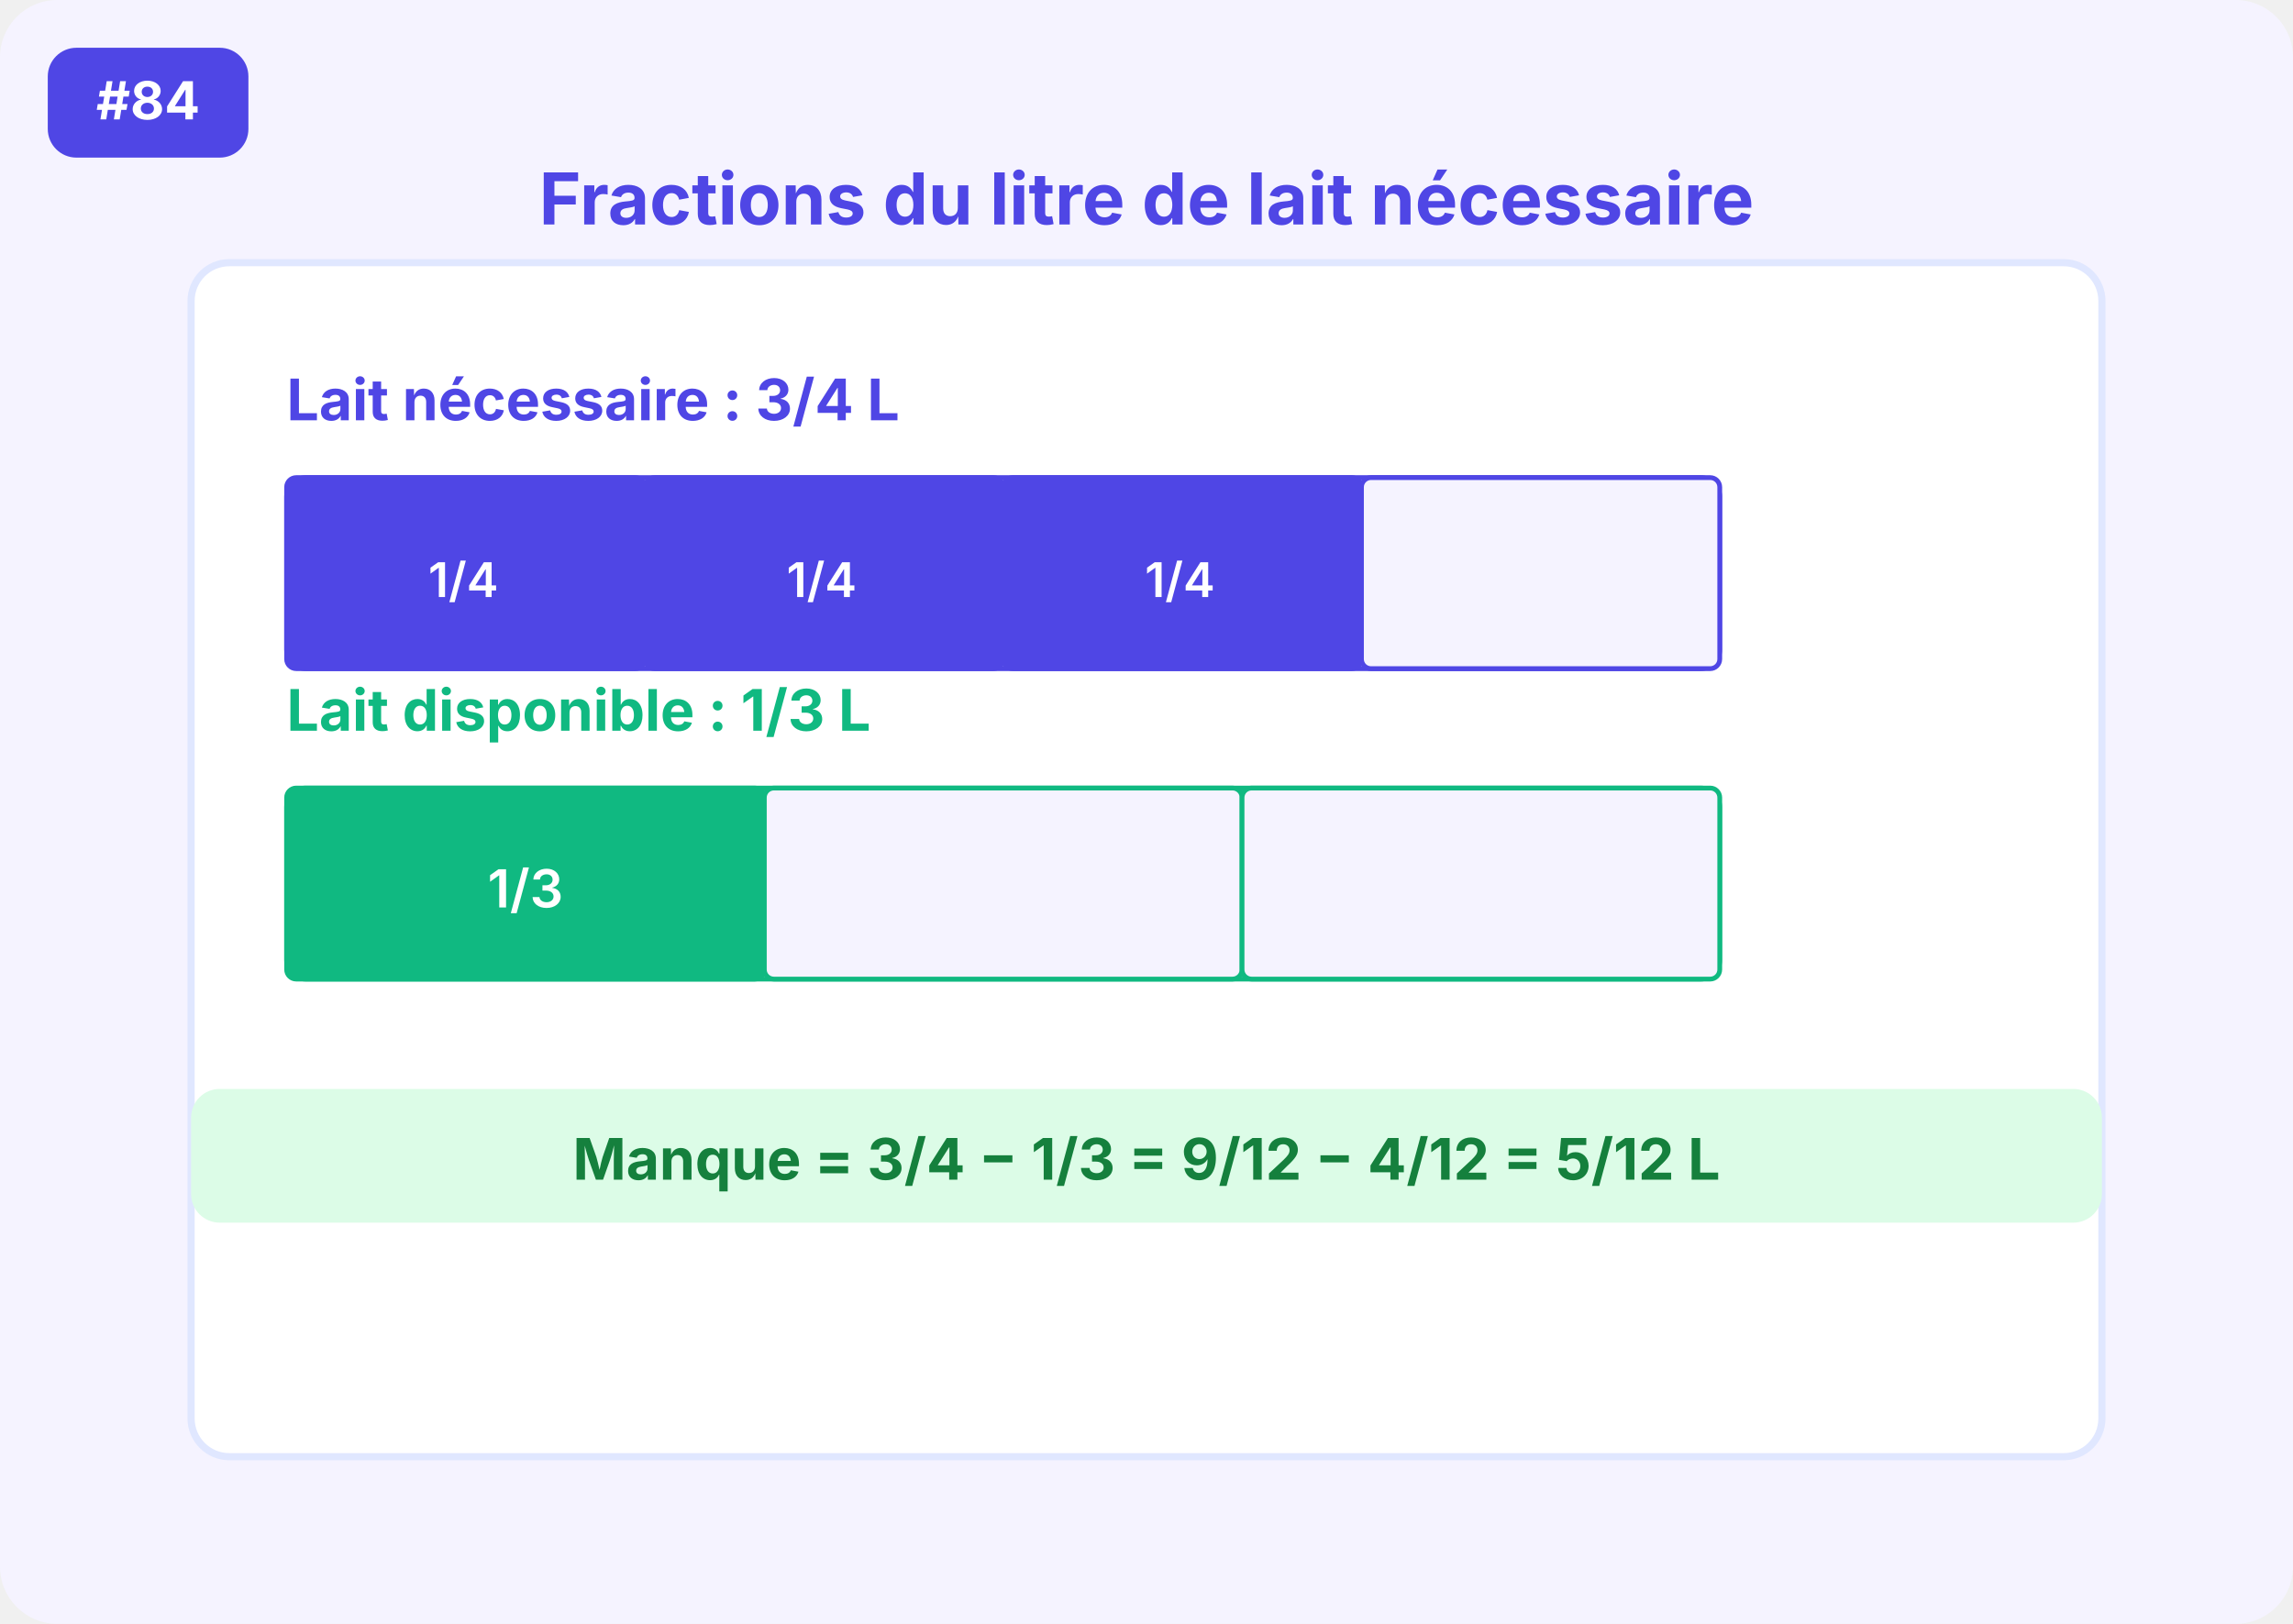
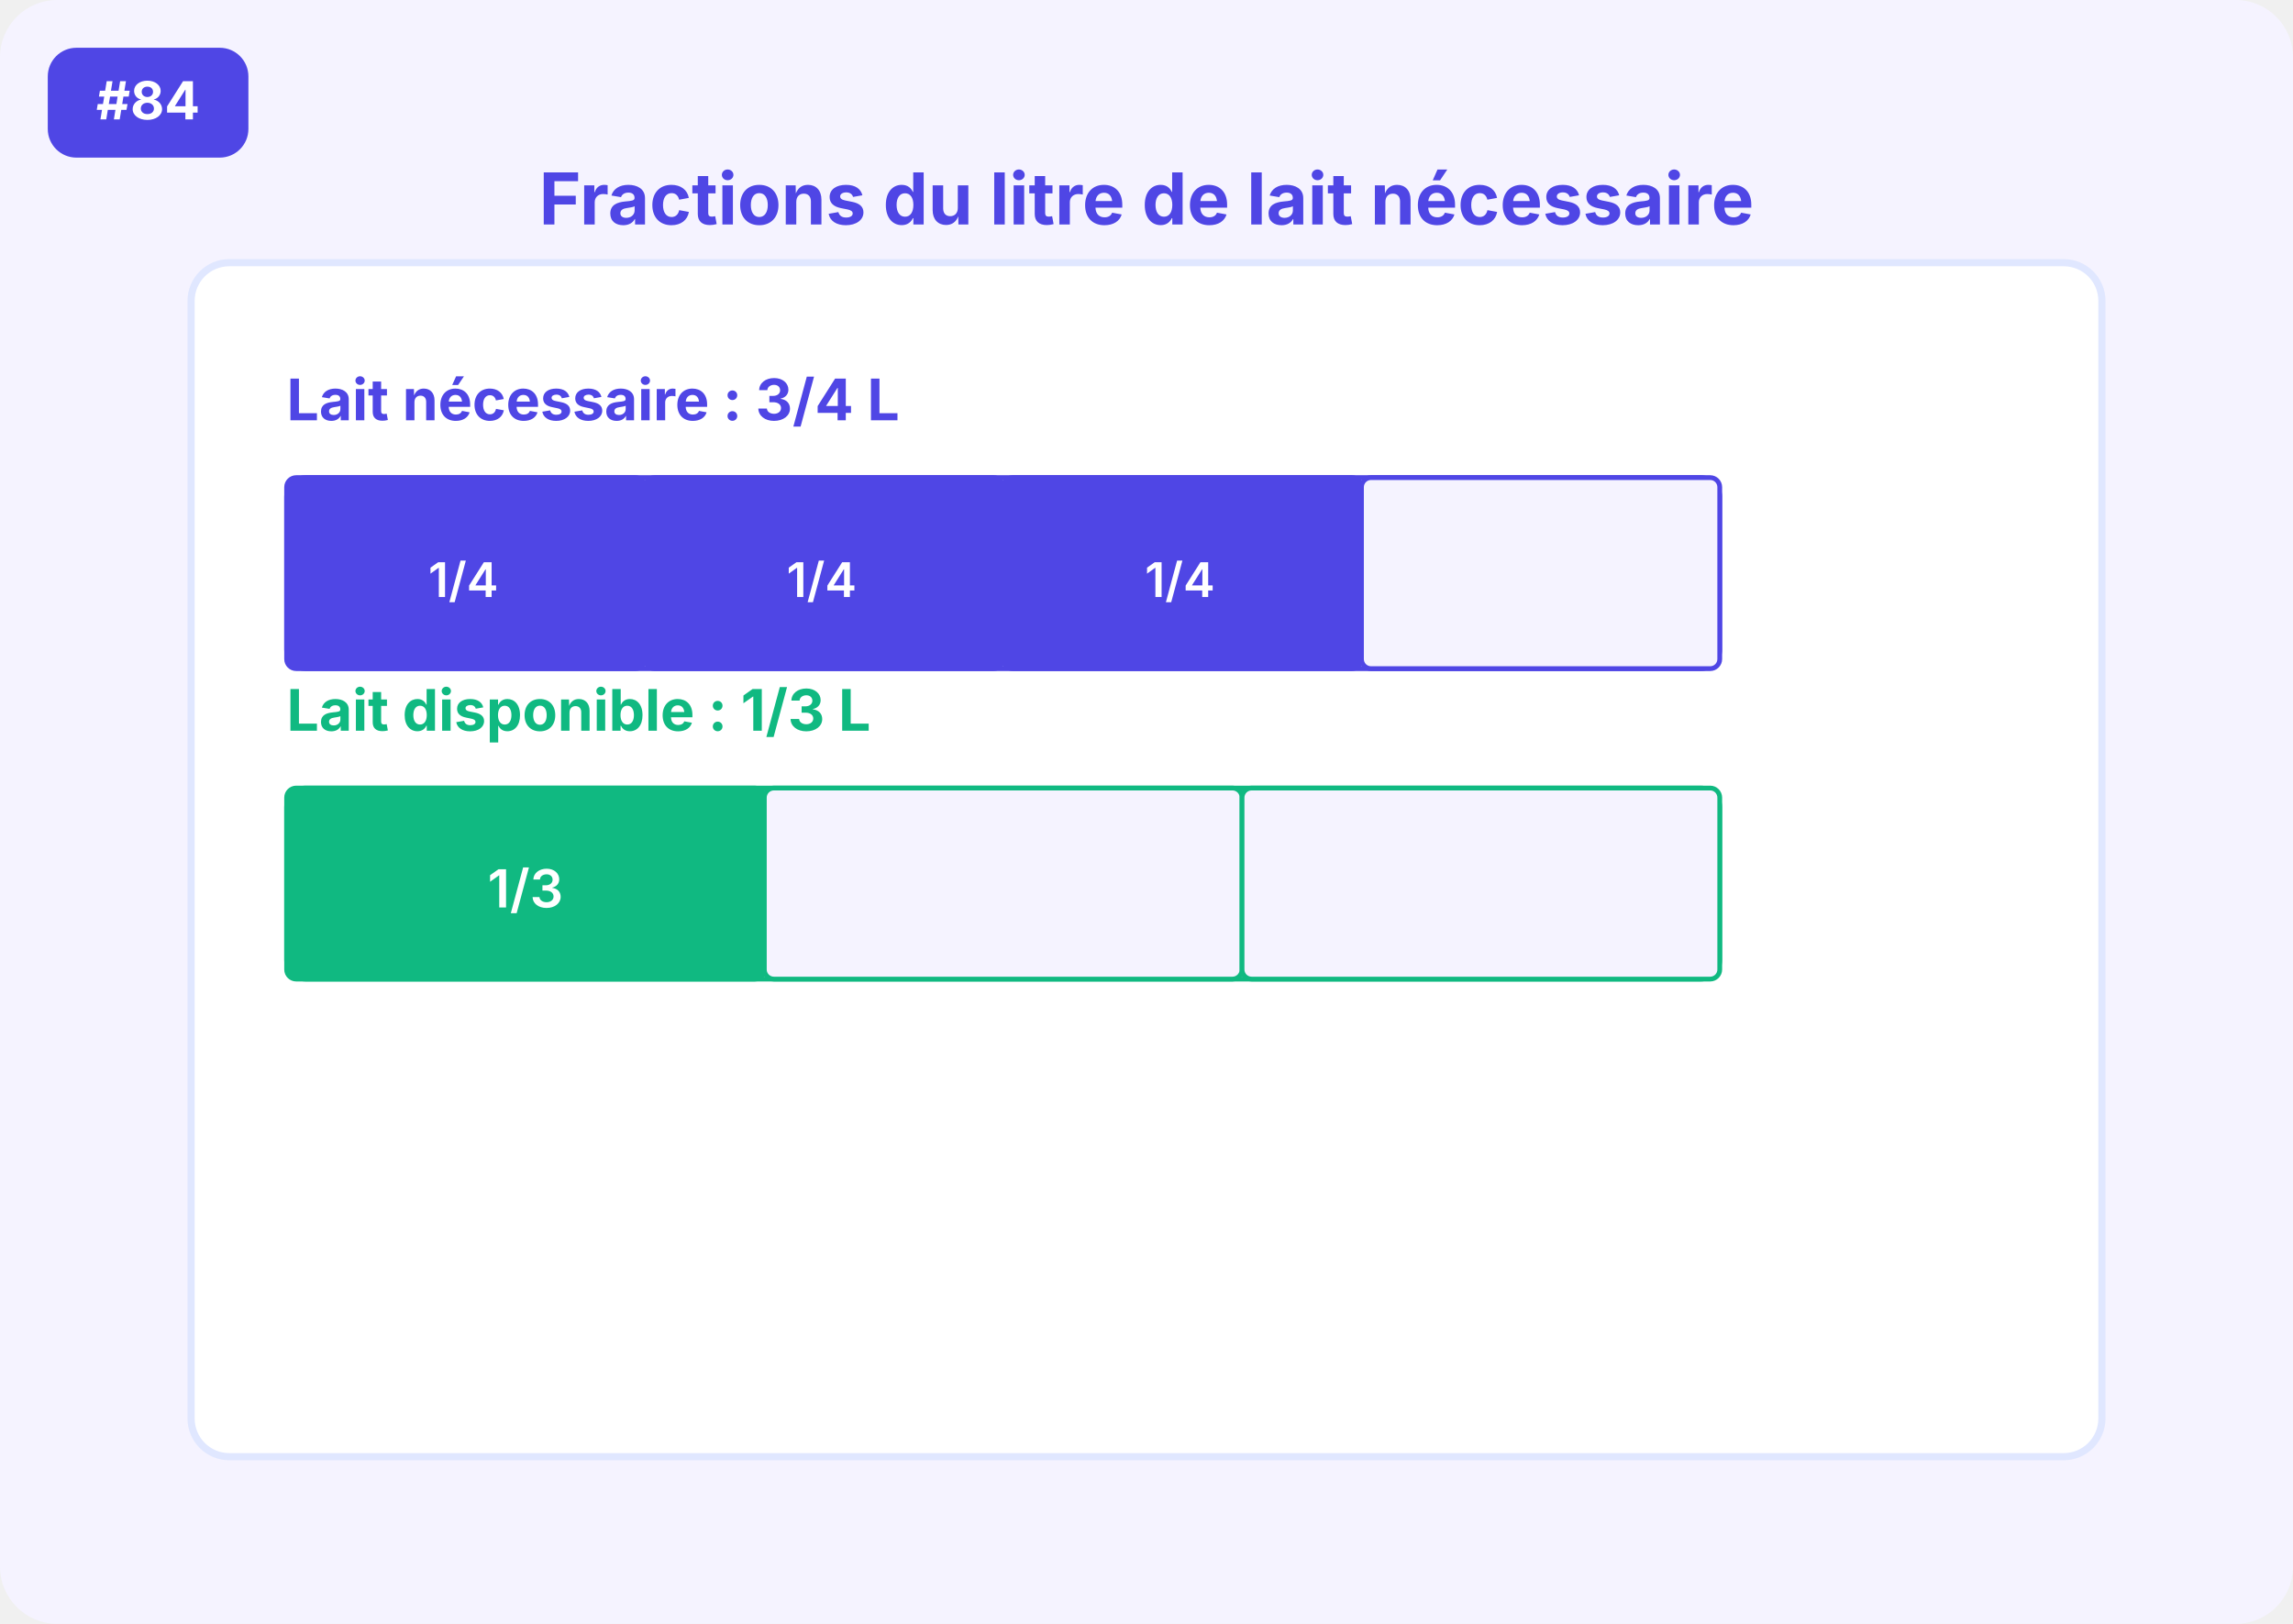
<svg xmlns="http://www.w3.org/2000/svg" width="480" height="340" font-family="Inter,Arial,sans-serif">
  <rect width="480" height="340" fill="#f5f3ff" rx="12" />
  <rect x="10" y="10" width="42" height="23" rx="6" fill="#4f46e5" />
  <text x="31" y="25" fill="white" font-size="11" font-weight="700" text-anchor="middle">#84</text>
  <rect x="40" y="55" width="400" height="250" rx="8" fill="white" stroke="#e0e7ff" stroke-width="1.5" />
  <text x="240" y="47" fill="#4f46e5" font-size="15" font-weight="700" text-anchor="middle">Fractions du litre de lait nécessaire</text>
  <rect x="60" y="100" width="300" height="40" rx="4" fill="#e0e7ff" stroke="#4f46e5" />
  <text x="60" y="88" fill="#4f46e5" font-size="12" font-weight="700" text-anchor="start">Lait nécessaire : 3/4 L</text>
  <rect x="60" y="100" width="75" height="40" rx="2" fill="#4f46e5" stroke="#4f46e5" />
  <rect x="135" y="100" width="75" height="40" rx="2" fill="#4f46e5" stroke="#4f46e5" />
  <rect x="210" y="100" width="75" height="40" rx="2" fill="#4f46e5" stroke="#4f46e5" />
  <rect x="285" y="100" width="75" height="40" rx="2" fill="#f5f3ff" stroke="#4f46e5" />
  <text x="97" y="125" fill="white" font-size="10" font-weight="600" text-anchor="middle">1/4</text>
  <text x="172" y="125" fill="white" font-size="10" font-weight="600" text-anchor="middle">1/4</text>
  <text x="247" y="125" fill="white" font-size="10" font-weight="600" text-anchor="middle">1/4</text>
  <text x="322" y="125" fill="#6b7280" font-size="10" font-weight="600" text-anchor="middle" />
  <rect x="60" y="165" width="300" height="40" rx="4" fill="#e0e7ff" stroke="#10b981" />
  <text x="60" y="153" fill="#10b981" font-size="12" font-weight="700" text-anchor="start">Lait disponible : 1/3 L</text>
  <rect x="60" y="165" width="100" height="40" rx="2" fill="#10b981" stroke="#10b981" />
  <rect x="160" y="165" width="100" height="40" rx="2" fill="#f5f3ff" stroke="#10b981" />
  <rect x="260" y="165" width="100" height="40" rx="2" fill="#f5f3ff" stroke="#10b981" />
  <text x="110" y="190" fill="white" font-size="11" font-weight="600" text-anchor="middle">1/3</text>
-   <rect x="40" y="228" width="400" height="28" rx="6" fill="#dcfce7" stroke="none" />
-   <text x="240" y="247" fill="#15803d" font-size="12" font-weight="700" text-anchor="middle">Manque = 3/4 − 1/3 = 9/12 − 4/12 = 5/12 L</text>
</svg>
